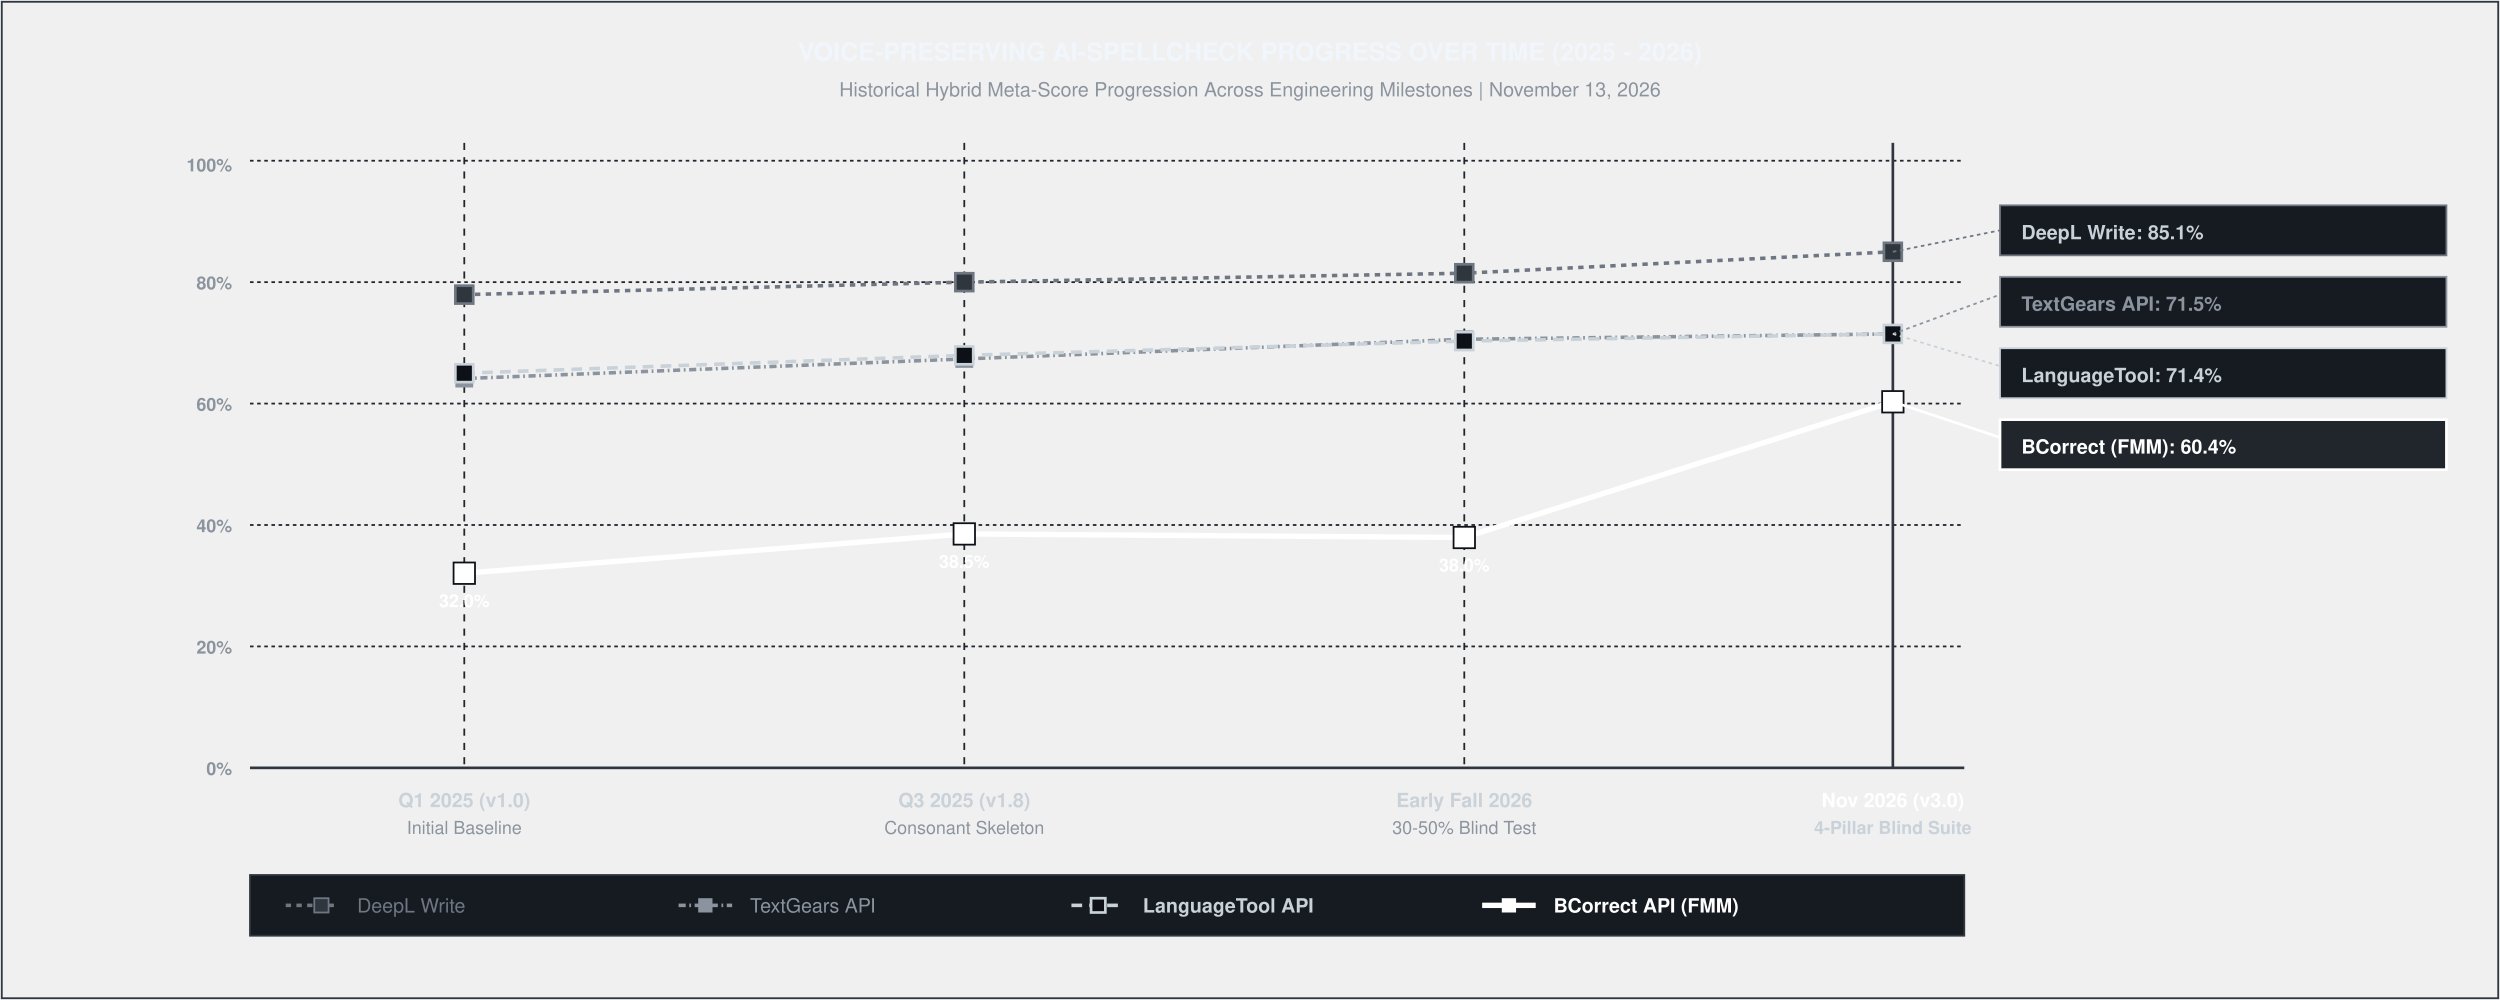
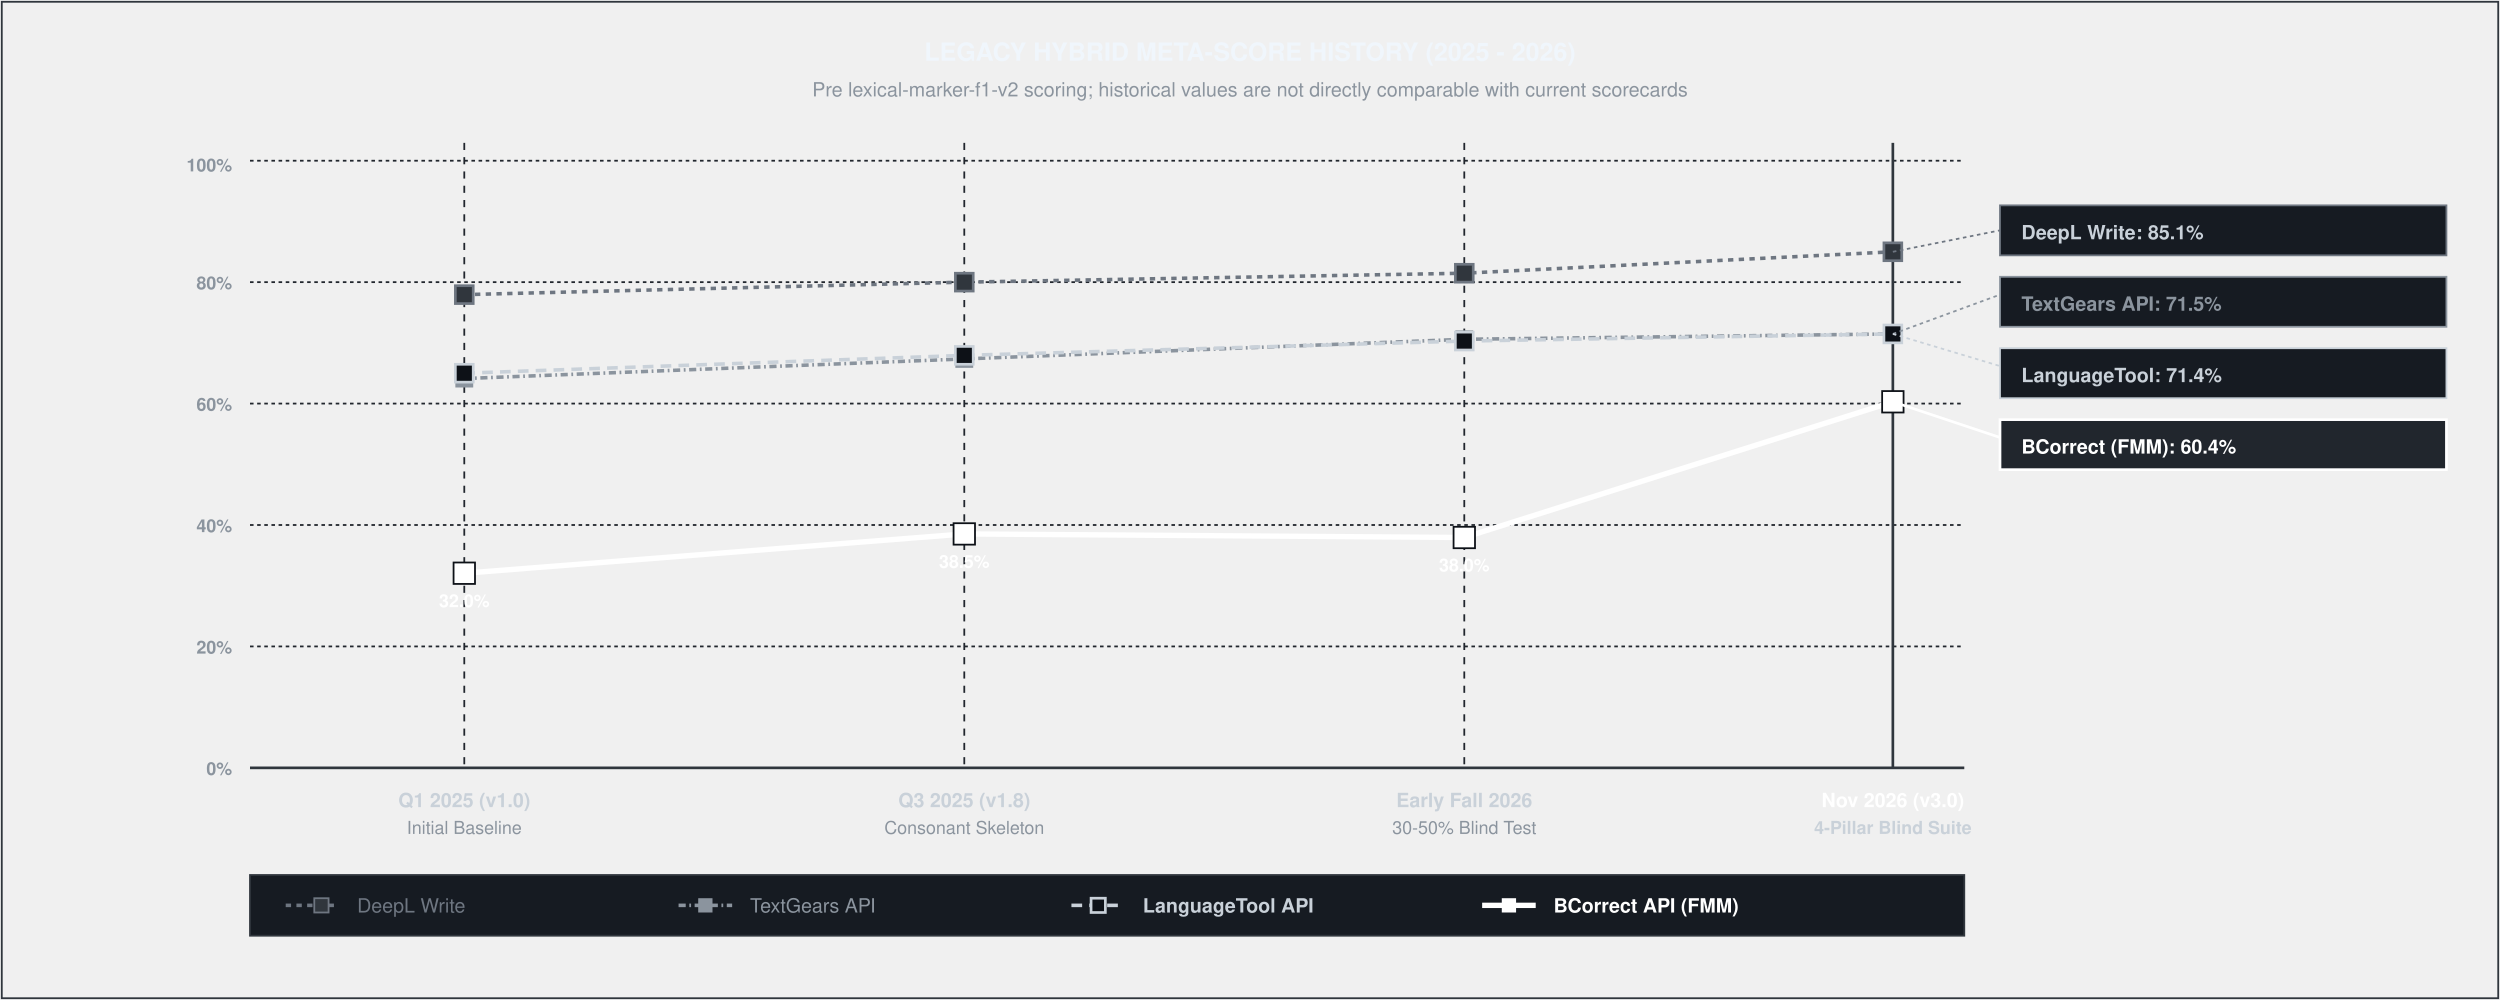
<svg xmlns="http://www.w3.org/2000/svg" viewBox="0 0 1400 560" style="background:#0d1117; font-family:-apple-system,BlinkMacSystemFont,'Segoe UI',Helvetica,Arial,sans-serif;">
  <rect x="1" y="1" width="1398" height="558" fill="none" stroke="#30363d" stroke-width="1" />
-   <text x="700" y="34" fill="#f0f6fc" font-size="14" font-weight="700" text-anchor="middle">VOICE-PRESERVING AI-SPELLCHECK PROGRESS OVER TIME (2025 - 2026)</text>
-   <text x="700" y="54" fill="#8b949e" font-size="11" text-anchor="middle">Historical Hybrid Meta-Score Progression Across Engineering Milestones | November 13, 2026</text>
+   <text x="700" y="34" fill="#f0f6fc" font-size="14" font-weight="700" text-anchor="middle">LEGACY HYBRID META-SCORE HISTORY (2025 - 2026)</text>
+   <text x="700" y="54" fill="#8b949e" font-size="11" text-anchor="middle">Pre lexical-marker-f1-v2 scoring; historical values are not directly comparable with current scorecards</text>
  <line x1="140" y1="430" x2="1100" y2="430" stroke="#30363d" stroke-width="1.5" />
  <line x1="140" y1="362" x2="1100" y2="362" stroke="#21262d" stroke-width="1" stroke-dasharray="2,2" />
  <line x1="140" y1="294" x2="1100" y2="294" stroke="#21262d" stroke-width="1" stroke-dasharray="2,2" />
  <line x1="140" y1="226" x2="1100" y2="226" stroke="#21262d" stroke-width="1" stroke-dasharray="2,2" />
  <line x1="140" y1="158" x2="1100" y2="158" stroke="#21262d" stroke-width="1" stroke-dasharray="2,2" />
  <line x1="140" y1="90" x2="1100" y2="90" stroke="#21262d" stroke-width="1" stroke-dasharray="2,2" />
  <text x="130" y="434" fill="#8b949e" font-size="10" font-weight="600" text-anchor="end">0%</text>
  <text x="130" y="366" fill="#8b949e" font-size="10" font-weight="600" text-anchor="end">20%</text>
  <text x="130" y="298" fill="#8b949e" font-size="10" font-weight="600" text-anchor="end">40%</text>
  <text x="130" y="230" fill="#8b949e" font-size="10" font-weight="600" text-anchor="end">60%</text>
  <text x="130" y="162" fill="#8b949e" font-size="10" font-weight="600" text-anchor="end">80%</text>
  <text x="130" y="96" fill="#8b949e" font-size="10" font-weight="600" text-anchor="end">100%</text>
  <line x1="260" y1="80" x2="260" y2="430" stroke="#21262d" stroke-width="1" stroke-dasharray="4,4" />
  <line x1="540" y1="80" x2="540" y2="430" stroke="#21262d" stroke-width="1" stroke-dasharray="4,4" />
  <line x1="820" y1="80" x2="820" y2="430" stroke="#21262d" stroke-width="1" stroke-dasharray="4,4" />
  <line x1="1060" y1="80" x2="1060" y2="430" stroke="#30363d" stroke-width="1.5" />
  <text x="260" y="452" fill="#c9d1d9" font-size="11" font-weight="600" text-anchor="middle">Q1 2025 (v1.0)</text>
  <text x="260" y="467" fill="#8b949e" font-size="10" text-anchor="middle">Initial Baseline</text>
  <text x="540" y="452" fill="#c9d1d9" font-size="11" font-weight="600" text-anchor="middle">Q3 2025 (v1.8)</text>
  <text x="540" y="467" fill="#8b949e" font-size="10" text-anchor="middle">Consonant Skeleton</text>
  <text x="820" y="452" fill="#c9d1d9" font-size="11" font-weight="600" text-anchor="middle">Early Fall 2026</text>
  <text x="820" y="467" fill="#8b949e" font-size="10" text-anchor="middle">30-50% Blind Test</text>
  <text x="1060" y="452" fill="#ffffff" font-size="11" font-weight="700" text-anchor="middle">Nov 2026 (v3.0)</text>
  <text x="1060" y="467" fill="#c9d1d9" font-size="10" font-weight="600" text-anchor="middle">4-Pillar Blind Suite</text>
  <polyline points="260,165 540,158 820,153 1060,141" fill="none" stroke="#6e7681" stroke-width="2" stroke-dasharray="3,3" />
  <rect x="255" y="160" width="10" height="10" fill="#30363d" stroke="#6e7681" stroke-width="1.5" />
  <rect x="535" y="153" width="10" height="10" fill="#30363d" stroke="#6e7681" stroke-width="1.5" />
  <rect x="815" y="148" width="10" height="10" fill="#30363d" stroke="#6e7681" stroke-width="1.5" />
  <rect x="1055" y="136" width="10" height="10" fill="#30363d" stroke="#6e7681" stroke-width="1.5" />
  <polyline points="260,212 540,201 820,190 1060,187" fill="none" stroke="#8b949e" stroke-width="2" stroke-dasharray="4,2,1,2" />
  <rect x="255" y="207" width="10" height="10" fill="#8b949e" />
  <rect x="535" y="196" width="10" height="10" fill="#8b949e" />
  <rect x="815" y="185" width="10" height="10" fill="#8b949e" />
  <rect x="1055" y="182" width="10" height="10" fill="#8b949e" />
  <polyline points="260,209 540,199 820,191 1060,187" fill="none" stroke="#c9d1d9" stroke-width="2" stroke-dasharray="6,4" />
  <rect x="255" y="204" width="10" height="10" fill="#0d1117" stroke="#c9d1d9" stroke-width="1.5" />
  <rect x="535" y="194" width="10" height="10" fill="#0d1117" stroke="#c9d1d9" stroke-width="1.5" />
  <rect x="815" y="186" width="10" height="10" fill="#0d1117" stroke="#c9d1d9" stroke-width="1.5" />
  <rect x="1055" y="182" width="10" height="10" fill="#0d1117" stroke="#c9d1d9" stroke-width="1.5" />
  <polyline points="260,321 540,299 820,301 1060,225" fill="none" stroke="#ffffff" stroke-width="3" />
  <rect x="254" y="315" width="12" height="12" fill="#ffffff" stroke="#0d1117" stroke-width="1" />
  <text x="260" y="340" fill="#ffffff" font-size="10" font-weight="700" text-anchor="middle">32.0%</text>
  <rect x="534" y="293" width="12" height="12" fill="#ffffff" stroke="#0d1117" stroke-width="1" />
  <text x="540" y="318" fill="#ffffff" font-size="10" font-weight="700" text-anchor="middle">38.5%</text>
  <rect x="814" y="295" width="12" height="12" fill="#ffffff" stroke="#0d1117" stroke-width="1" />
  <text x="820" y="320" fill="#ffffff" font-size="10" font-weight="700" text-anchor="middle">38.0%</text>
  <rect x="1054" y="219" width="12" height="12" fill="#ffffff" stroke="#0d1117" stroke-width="1" />
  <line x1="1060" y1="141" x2="1120" y2="129" stroke="#6e7681" stroke-width="1" stroke-dasharray="2,2" />
  <rect x="1120" y="115" width="250" height="28" fill="#161b22" stroke="#6e7681" stroke-width="1" />
  <text x="1132" y="134" fill="#c9d1d9" font-size="11" font-weight="600">DeepL Write: 85.1%</text>
  <line x1="1060" y1="187" x2="1120" y2="165" stroke="#8b949e" stroke-width="1" stroke-dasharray="2,2" />
  <rect x="1120" y="155" width="250" height="28" fill="#161b22" stroke="#8b949e" stroke-width="1" />
  <text x="1132" y="174" fill="#8b949e" font-size="11" font-weight="600">TextGears API: 71.5%</text>
  <line x1="1060" y1="187" x2="1120" y2="205" stroke="#c9d1d9" stroke-width="1" stroke-dasharray="2,2" />
  <rect x="1120" y="195" width="250" height="28" fill="#161b22" stroke="#c9d1d9" stroke-width="1" />
  <text x="1132" y="214" fill="#c9d1d9" font-size="11" font-weight="600">LanguageTool: 71.4%</text>
  <line x1="1060" y1="225" x2="1120" y2="245" stroke="#ffffff" stroke-width="1.5" />
  <rect x="1120" y="235" width="250" height="28" fill="#21262d" stroke="#ffffff" stroke-width="1.5" />
  <text x="1132" y="254" fill="#ffffff" font-size="11" font-weight="700">BCorrect (FMM): 60.4%</text>
  <rect x="140" y="490" width="960" height="34" fill="#161b22" stroke="#30363d" stroke-width="1" />
  <line x1="160" y1="507" x2="190" y2="507" stroke="#6e7681" stroke-width="2" stroke-dasharray="3,3" />
  <rect x="176" y="503" width="8" height="8" fill="#30363d" stroke="#6e7681" />
  <text x="200" y="511" fill="#6e7681" font-size="11">DeepL Write</text>
  <line x1="380" y1="507" x2="410" y2="507" stroke="#8b949e" stroke-width="2" stroke-dasharray="4,2,1,2" />
  <rect x="391" y="503" width="8" height="8" fill="#8b949e" />
  <text x="420" y="511" fill="#8b949e" font-size="11">TextGears API</text>
  <line x1="600" y1="507" x2="630" y2="507" stroke="#c9d1d9" stroke-width="2" stroke-dasharray="6,4" />
  <rect x="611" y="503" width="8" height="8" fill="#0d1117" stroke="#c9d1d9" stroke-width="1.5" />
  <text x="640" y="511" fill="#c9d1d9" font-size="11" font-weight="600">LanguageTool API</text>
  <line x1="830" y1="507" x2="860" y2="507" stroke="#ffffff" stroke-width="3" />
  <rect x="841" y="503" width="8" height="8" fill="#ffffff" />
  <text x="870" y="511" fill="#ffffff" font-size="11" font-weight="700">BCorrect API (FMM)</text>
</svg>
